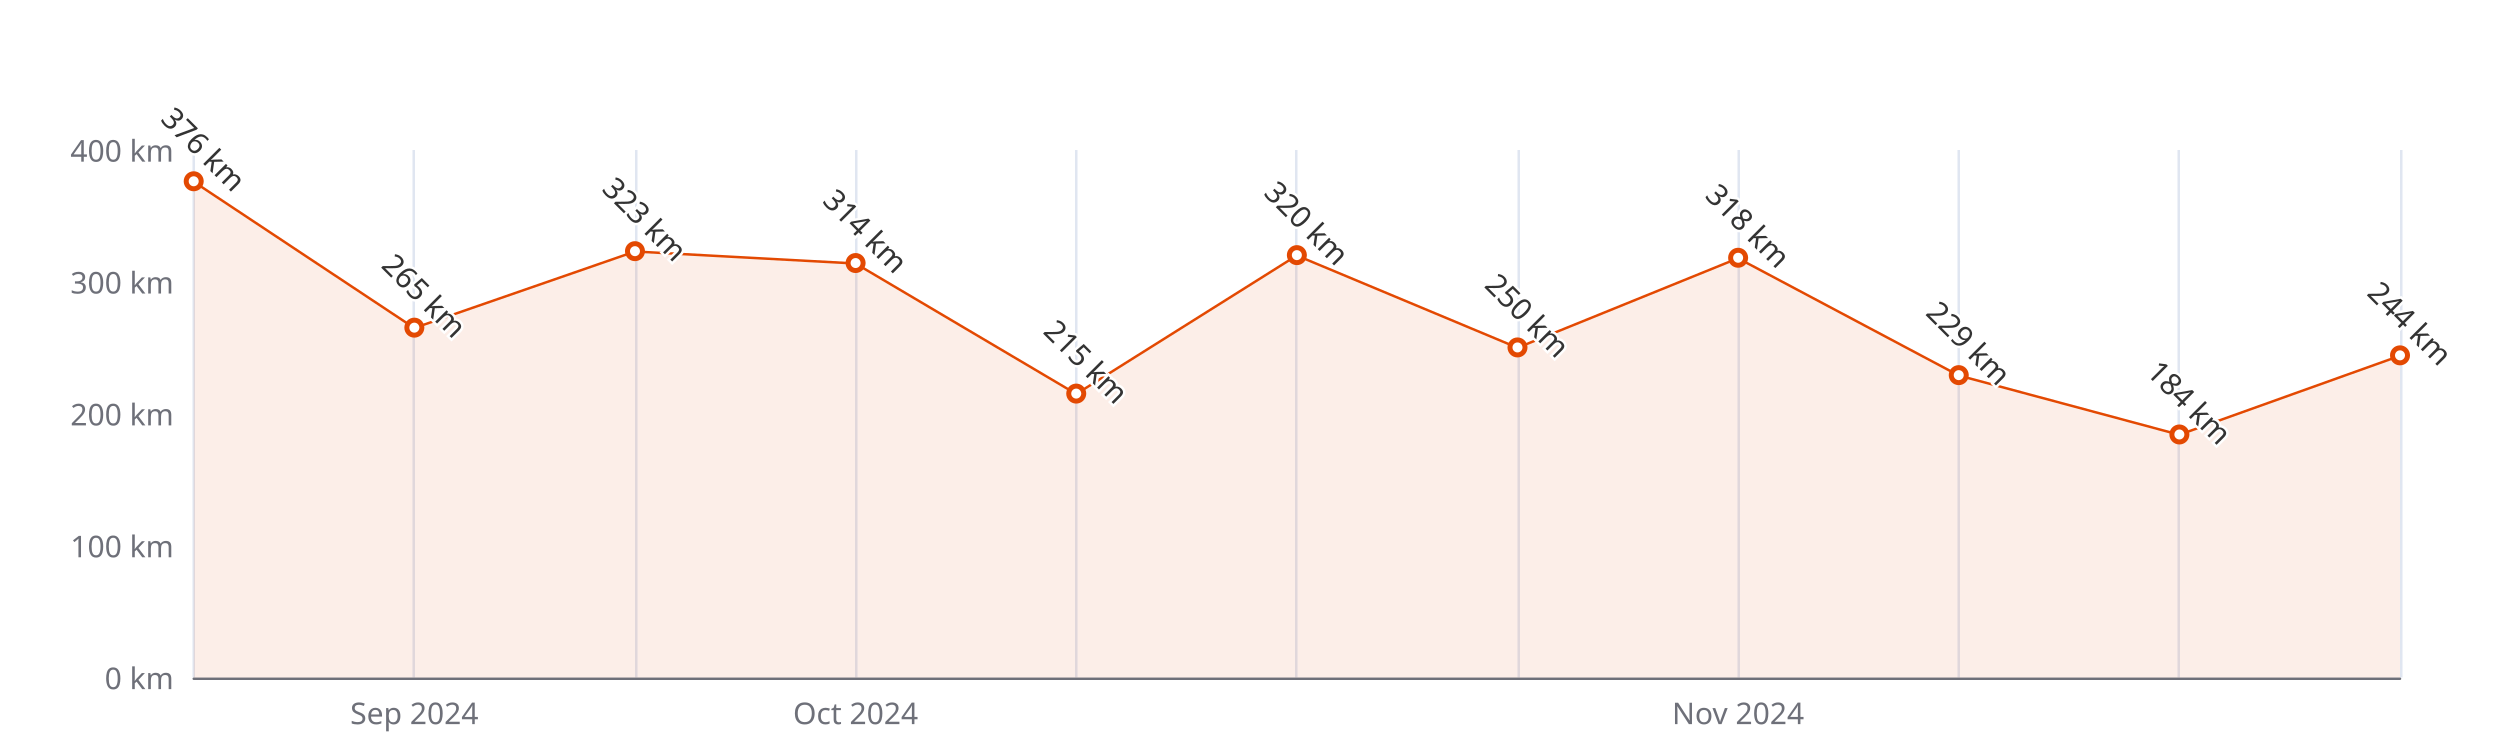
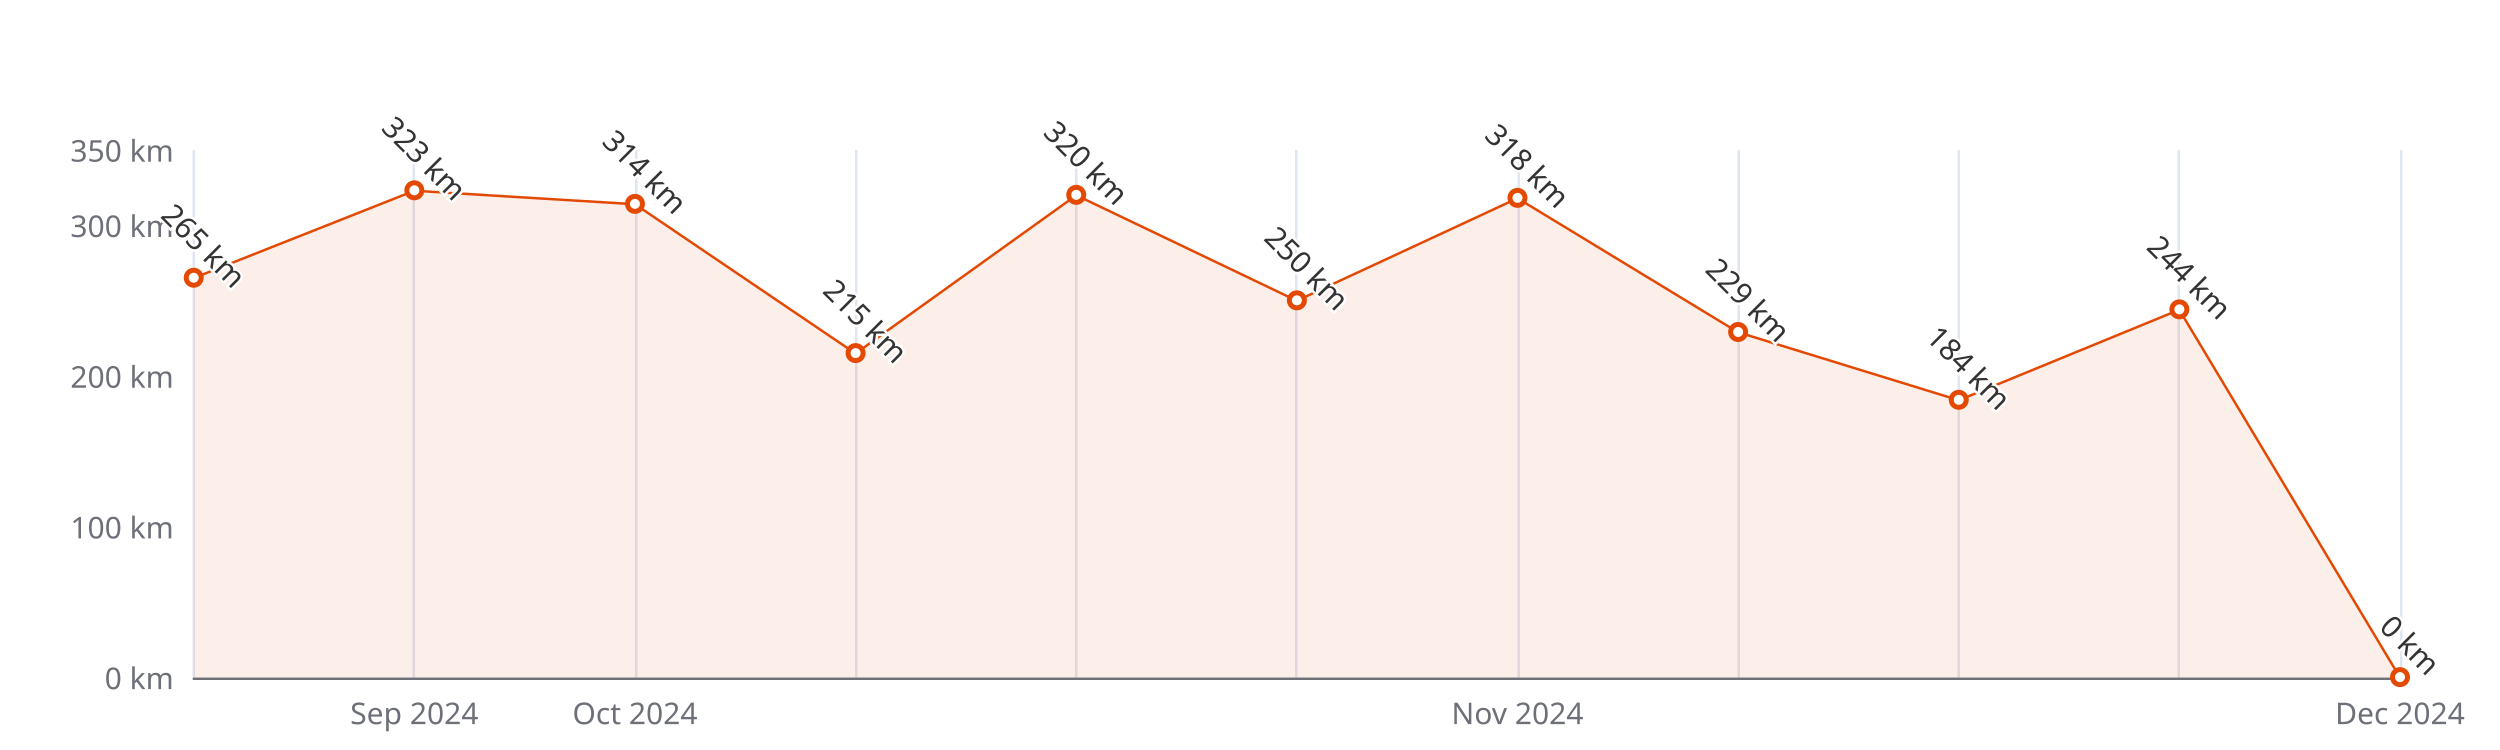
<svg xmlns="http://www.w3.org/2000/svg" width="1000" height="300" version="1.1" baseProfile="full" viewBox="0 0 1000 300">
  <rect width="1000" height="300" x="0" y="0" id="0" fill="#ffffff" />
  <path d="M77.5 60L77.5 271" fill="none" stroke="#E0E6F1" />
  <path d="M165.5 60L165.5 271" fill="none" stroke="#E0E6F1" />
  <path d="M254.5 60L254.5 271" fill="none" stroke="#E0E6F1" />
  <path d="M342.5 60L342.5 271" fill="none" stroke="#E0E6F1" />
  <path d="M430.5 60L430.5 271" fill="none" stroke="#E0E6F1" />
  <path d="M518.5 60L518.5 271" fill="none" stroke="#E0E6F1" />
  <path d="M607.5 60L607.5 271" fill="none" stroke="#E0E6F1" />
  <path d="M695.5 60L695.5 271" fill="none" stroke="#E0E6F1" />
  <path d="M783.5 60L783.5 271" fill="none" stroke="#E0E6F1" />
  <path d="M871.5 60L871.5 271" fill="none" stroke="#E0E6F1" />
  <path d="M960.5 60L960.5 271" fill="none" stroke="#E0E6F1" />
  <path d="M77.5 271.5L960 271.5" fill="none" stroke="#6E7079" stroke-linecap="round" />
  <text dominant-baseline="central" text-anchor="end" style="font-size:12px;font-family:sans-serif;" xml:space="preserve" transform="translate(69.48 271)" fill="#6E7079">0 km</text>
-   <text dominant-baseline="central" text-anchor="end" style="font-size:12px;font-family:sans-serif;" xml:space="preserve" transform="translate(69.48 218.25)" fill="#6E7079">100 km</text>
-   <text dominant-baseline="central" text-anchor="end" style="font-size:12px;font-family:sans-serif;" xml:space="preserve" transform="translate(69.48 165.5)" fill="#6E7079">200 km</text>
-   <text dominant-baseline="central" text-anchor="end" style="font-size:12px;font-family:sans-serif;" xml:space="preserve" transform="translate(69.48 112.75)" fill="#6E7079">300 km</text>
-   <text dominant-baseline="central" text-anchor="end" style="font-size:12px;font-family:sans-serif;" xml:space="preserve" transform="translate(69.48 60)" fill="#6E7079">400 km</text>
+   <text dominant-baseline="central" text-anchor="end" style="font-size:12px;font-family:sans-serif;" xml:space="preserve" transform="translate(69.48 210.7143)" fill="#6E7079">100 km</text>
+   <text dominant-baseline="central" text-anchor="end" style="font-size:12px;font-family:sans-serif;" xml:space="preserve" transform="translate(69.48 150.4286)" fill="#6E7079">200 km</text>
+   <text dominant-baseline="central" text-anchor="end" style="font-size:12px;font-family:sans-serif;" xml:space="preserve" transform="translate(69.48 90.1429)" fill="#6E7079">300 km</text>
+   <text dominant-baseline="central" text-anchor="end" style="font-size:12px;font-family:sans-serif;" xml:space="preserve" transform="translate(69.48 60)" fill="#6E7079">350 km</text>
  <text dominant-baseline="central" text-anchor="middle" style="font-size:12px;font-family:sans-serif;" xml:space="preserve" y="6" transform="translate(165.732 279)" fill="#6E7079">Sep 2024</text>
-   <text dominant-baseline="central" text-anchor="middle" style="font-size:12px;font-family:sans-serif;" xml:space="preserve" y="6" transform="translate(342.236 279)" fill="#6E7079">Oct 2024</text>
-   <text dominant-baseline="central" text-anchor="middle" style="font-size:12px;font-family:sans-serif;" xml:space="preserve" y="6" transform="translate(695.244 279)" fill="#6E7079">Nov 2024</text>
+   <text dominant-baseline="central" text-anchor="middle" style="font-size:12px;font-family:sans-serif;" xml:space="preserve" y="6" transform="translate(253.984 279)" fill="#6E7079">Oct 2024</text>
+   <text dominant-baseline="central" text-anchor="middle" style="font-size:12px;font-family:sans-serif;" xml:space="preserve" y="6" transform="translate(606.992 279)" fill="#6E7079">Nov 2024</text>
+   <text dominant-baseline="central" text-anchor="middle" style="font-size:12px;font-family:sans-serif;" xml:space="preserve" y="6" transform="translate(960 279)" fill="#6E7079">Dec 2024</text>
  <g clip-path="url(#zr5-c0)">
-     <path d="M77.5 72.7L165.7 131.2L254 100.6L342.2 105.4L430.5 157.6L518.7 102.2L607 139.1L695.2 103.3L783.5 150.2L871.7 173.9L960 142.3L960 271L871.7 271L783.5 271L695.2 271L607 271L518.7 271L430.5 271L342.2 271L254 271L165.7 271L77.5 271Z" fill="rgb(227,73,2)" fill-opacity="0.09" />
-     <path d="M77.5 72.7L165.7 131.2L254 100.6L342.2 105.4L430.5 157.6L518.7 102.2L607 139.1L695.2 103.3L783.5 150.2L871.7 173.9L960 142.3" fill="none" stroke="#E34902" stroke-linejoin="bevel" />
+     <path d="M77.5 111.2L165.7 76.3L254 81.7L342.2 141.4L430.5 78.1L518.7 120.3L607 79.3L695.2 132.9L783.5 160.1L871.7 123.9L960 271L871.7 271L783.5 271L695.2 271L607 271L518.7 271L430.5 271L342.2 271L254 271L165.7 271L77.5 271Z" fill="rgb(227,73,2)" fill-opacity="0.09" />
+     <path d="M77.5 111.2L165.7 76.3L254 81.7L342.2 141.4L430.5 78.1L518.7 120.3L607 79.3L695.2 132.9L783.5 160.1L871.7 123.9L960 271" fill="none" stroke="#E34902" stroke-linejoin="bevel" />
  </g>
-   <path d="M1 0A1 1 0 1 1 1 -0.1A1 1 0 0 1 1 0" transform="matrix(3,0,0,3,77.48,72.66)" fill="#fff" stroke="#E34902" stroke-width="0.667" />
-   <path d="M1 0A1 1 0 1 1 1 -0.1A1 1 0 0 1 1 0" transform="matrix(3,0,0,3,165.732,131.2125)" fill="#fff" stroke="#E34902" stroke-width="0.667" />
-   <path d="M1 0A1 1 0 1 1 1 -0.1A1 1 0 0 1 1 0" transform="matrix(3,0,0,3,253.984,100.6175)" fill="#fff" stroke="#E34902" stroke-width="0.667" />
-   <path d="M1 0A1 1 0 1 1 1 -0.1A1 1 0 0 1 1 0" transform="matrix(3,0,0,3,342.236,105.365)" fill="#fff" stroke="#E34902" stroke-width="0.667" />
-   <path d="M1 0A1 1 0 1 1 1 -0.1A1 1 0 0 1 1 0" transform="matrix(3,0,0,3,430.488,157.5875)" fill="#fff" stroke="#E34902" stroke-width="0.667" />
-   <path d="M1 0A1 1 0 1 1 1 -0.1A1 1 0 0 1 1 0" transform="matrix(3,0,0,3,518.74,102.2)" fill="#fff" stroke="#E34902" stroke-width="0.667" />
-   <path d="M1 0A1 1 0 1 1 1 -0.1A1 1 0 0 1 1 0" transform="matrix(3,0,0,3,606.992,139.125)" fill="#fff" stroke="#E34902" stroke-width="0.667" />
-   <path d="M1 0A1 1 0 1 1 1 -0.1A1 1 0 0 1 1 0" transform="matrix(3,0,0,3,695.244,103.255)" fill="#fff" stroke="#E34902" stroke-width="0.667" />
-   <path d="M1 0A1 1 0 1 1 1 -0.1A1 1 0 0 1 1 0" transform="matrix(3,0,0,3,783.496,150.2025)" fill="#fff" stroke="#E34902" stroke-width="0.667" />
-   <path d="M1 0A1 1 0 1 1 1 -0.1A1 1 0 0 1 1 0" transform="matrix(3,0,0,3,871.748,173.94)" fill="#fff" stroke="#E34902" stroke-width="0.667" />
-   <path d="M1 0A1 1 0 1 1 1 -0.1A1 1 0 0 1 1 0" transform="matrix(3,0,0,3,960,142.29)" fill="#fff" stroke="#E34902" stroke-width="0.667" />
-   <text dominant-baseline="central" text-anchor="middle" style="font-size:12px;font-family:sans-serif;" xml:space="preserve" y="-6" transform="matrix(0.707,0.707,-0.707,0.707,77.48,63.66)" fill="#333" stroke="rgb(255,255,255)" stroke-width="2" paint-order="stroke" stroke-miterlimit="2">376 km</text>
-   <text dominant-baseline="central" text-anchor="middle" style="font-size:12px;font-family:sans-serif;" xml:space="preserve" y="-6" transform="matrix(0.707,0.707,-0.707,0.707,165.732,122.2125)" fill="#333" stroke="rgb(255,255,255)" stroke-width="2" paint-order="stroke" stroke-miterlimit="2">265 km</text>
-   <text dominant-baseline="central" text-anchor="middle" style="font-size:12px;font-family:sans-serif;" xml:space="preserve" y="-6" transform="matrix(0.707,0.707,-0.707,0.707,253.984,91.6175)" fill="#333" stroke="rgb(255,255,255)" stroke-width="2" paint-order="stroke" stroke-miterlimit="2">323 km</text>
-   <text dominant-baseline="central" text-anchor="middle" style="font-size:12px;font-family:sans-serif;" xml:space="preserve" y="-6" transform="matrix(0.707,0.707,-0.707,0.707,342.236,96.365)" fill="#333" stroke="rgb(255,255,255)" stroke-width="2" paint-order="stroke" stroke-miterlimit="2">314 km</text>
-   <text dominant-baseline="central" text-anchor="middle" style="font-size:12px;font-family:sans-serif;" xml:space="preserve" y="-6" transform="matrix(0.707,0.707,-0.707,0.707,430.488,148.5875)" fill="#333" stroke="rgb(255,255,255)" stroke-width="2" paint-order="stroke" stroke-miterlimit="2">215 km</text>
-   <text dominant-baseline="central" text-anchor="middle" style="font-size:12px;font-family:sans-serif;" xml:space="preserve" y="-6" transform="matrix(0.707,0.707,-0.707,0.707,518.74,93.2)" fill="#333" stroke="rgb(255,255,255)" stroke-width="2" paint-order="stroke" stroke-miterlimit="2">320 km</text>
-   <text dominant-baseline="central" text-anchor="middle" style="font-size:12px;font-family:sans-serif;" xml:space="preserve" y="-6" transform="matrix(0.707,0.707,-0.707,0.707,606.992,130.125)" fill="#333" stroke="rgb(255,255,255)" stroke-width="2" paint-order="stroke" stroke-miterlimit="2">250 km</text>
-   <text dominant-baseline="central" text-anchor="middle" style="font-size:12px;font-family:sans-serif;" xml:space="preserve" y="-6" transform="matrix(0.707,0.707,-0.707,0.707,695.244,94.255)" fill="#333" stroke="rgb(255,255,255)" stroke-width="2" paint-order="stroke" stroke-miterlimit="2">318 km</text>
-   <text dominant-baseline="central" text-anchor="middle" style="font-size:12px;font-family:sans-serif;" xml:space="preserve" y="-6" transform="matrix(0.707,0.707,-0.707,0.707,783.496,141.2025)" fill="#333" stroke="rgb(255,255,255)" stroke-width="2" paint-order="stroke" stroke-miterlimit="2">229 km</text>
-   <text dominant-baseline="central" text-anchor="middle" style="font-size:12px;font-family:sans-serif;" xml:space="preserve" y="-6" transform="matrix(0.707,0.707,-0.707,0.707,871.748,164.94)" fill="#333" stroke="rgb(255,255,255)" stroke-width="2" paint-order="stroke" stroke-miterlimit="2">184 km</text>
-   <text dominant-baseline="central" text-anchor="middle" style="font-size:12px;font-family:sans-serif;" xml:space="preserve" y="-6" transform="matrix(0.707,0.707,-0.707,0.707,960,133.29)" fill="#333" stroke="rgb(255,255,255)" stroke-width="2" paint-order="stroke" stroke-miterlimit="2">244 km</text>
+   <path d="M1 0A1 1 0 1 1 1 -0.1A1 1 0 0 1 1 0" transform="matrix(3,0,0,3,77.48,111.2429)" fill="#fff" stroke="#E34902" stroke-width="0.667" />
+   <path d="M1 0A1 1 0 1 1 1 -0.1A1 1 0 0 1 1 0" transform="matrix(3,0,0,3,165.732,76.2771)" fill="#fff" stroke="#E34902" stroke-width="0.667" />
+   <path d="M1 0A1 1 0 1 1 1 -0.1A1 1 0 0 1 1 0" transform="matrix(3,0,0,3,253.984,81.7029)" fill="#fff" stroke="#E34902" stroke-width="0.667" />
+   <path d="M1 0A1 1 0 1 1 1 -0.1A1 1 0 0 1 1 0" transform="matrix(3,0,0,3,342.236,141.3857)" fill="#fff" stroke="#E34902" stroke-width="0.667" />
+   <path d="M1 0A1 1 0 1 1 1 -0.1A1 1 0 0 1 1 0" transform="matrix(3,0,0,3,430.488,78.0857)" fill="#fff" stroke="#E34902" stroke-width="0.667" />
+   <path d="M1 0A1 1 0 1 1 1 -0.1A1 1 0 0 1 1 0" transform="matrix(3,0,0,3,518.74,120.2857)" fill="#fff" stroke="#E34902" stroke-width="0.667" />
+   <path d="M1 0A1 1 0 1 1 1 -0.1A1 1 0 0 1 1 0" transform="matrix(3,0,0,3,606.992,79.2914)" fill="#fff" stroke="#E34902" stroke-width="0.667" />
+   <path d="M1 0A1 1 0 1 1 1 -0.1A1 1 0 0 1 1 0" transform="matrix(3,0,0,3,695.244,132.9457)" fill="#fff" stroke="#E34902" stroke-width="0.667" />
+   <path d="M1 0A1 1 0 1 1 1 -0.1A1 1 0 0 1 1 0" transform="matrix(3,0,0,3,783.496,160.0743)" fill="#fff" stroke="#E34902" stroke-width="0.667" />
+   <path d="M1 0A1 1 0 1 1 1 -0.1A1 1 0 0 1 1 0" transform="matrix(3,0,0,3,871.748,123.9029)" fill="#fff" stroke="#E34902" stroke-width="0.667" />
+   <path d="M1 0A1 1 0 1 1 1 -0.1A1 1 0 0 1 1 0" transform="matrix(3,0,0,3,960,271)" fill="#fff" stroke="#E34902" stroke-width="0.667" />
+   <text dominant-baseline="central" text-anchor="middle" style="font-size:12px;font-family:sans-serif;" xml:space="preserve" y="-6" transform="matrix(0.707,0.707,-0.707,0.707,77.48,102.2429)" fill="#333" stroke="rgb(255,255,255)" stroke-width="2" paint-order="stroke" stroke-miterlimit="2">265 km</text>
+   <text dominant-baseline="central" text-anchor="middle" style="font-size:12px;font-family:sans-serif;" xml:space="preserve" y="-6" transform="matrix(0.707,0.707,-0.707,0.707,165.732,67.2771)" fill="#333" stroke="rgb(255,255,255)" stroke-width="2" paint-order="stroke" stroke-miterlimit="2">323 km</text>
+   <text dominant-baseline="central" text-anchor="middle" style="font-size:12px;font-family:sans-serif;" xml:space="preserve" y="-6" transform="matrix(0.707,0.707,-0.707,0.707,253.984,72.7029)" fill="#333" stroke="rgb(255,255,255)" stroke-width="2" paint-order="stroke" stroke-miterlimit="2">314 km</text>
+   <text dominant-baseline="central" text-anchor="middle" style="font-size:12px;font-family:sans-serif;" xml:space="preserve" y="-6" transform="matrix(0.707,0.707,-0.707,0.707,342.236,132.3857)" fill="#333" stroke="rgb(255,255,255)" stroke-width="2" paint-order="stroke" stroke-miterlimit="2">215 km</text>
+   <text dominant-baseline="central" text-anchor="middle" style="font-size:12px;font-family:sans-serif;" xml:space="preserve" y="-6" transform="matrix(0.707,0.707,-0.707,0.707,430.488,69.0857)" fill="#333" stroke="rgb(255,255,255)" stroke-width="2" paint-order="stroke" stroke-miterlimit="2">320 km</text>
+   <text dominant-baseline="central" text-anchor="middle" style="font-size:12px;font-family:sans-serif;" xml:space="preserve" y="-6" transform="matrix(0.707,0.707,-0.707,0.707,518.74,111.2857)" fill="#333" stroke="rgb(255,255,255)" stroke-width="2" paint-order="stroke" stroke-miterlimit="2">250 km</text>
+   <text dominant-baseline="central" text-anchor="middle" style="font-size:12px;font-family:sans-serif;" xml:space="preserve" y="-6" transform="matrix(0.707,0.707,-0.707,0.707,606.992,70.2914)" fill="#333" stroke="rgb(255,255,255)" stroke-width="2" paint-order="stroke" stroke-miterlimit="2">318 km</text>
+   <text dominant-baseline="central" text-anchor="middle" style="font-size:12px;font-family:sans-serif;" xml:space="preserve" y="-6" transform="matrix(0.707,0.707,-0.707,0.707,695.244,123.9457)" fill="#333" stroke="rgb(255,255,255)" stroke-width="2" paint-order="stroke" stroke-miterlimit="2">229 km</text>
+   <text dominant-baseline="central" text-anchor="middle" style="font-size:12px;font-family:sans-serif;" xml:space="preserve" y="-6" transform="matrix(0.707,0.707,-0.707,0.707,783.496,151.0743)" fill="#333" stroke="rgb(255,255,255)" stroke-width="2" paint-order="stroke" stroke-miterlimit="2">184 km</text>
+   <text dominant-baseline="central" text-anchor="middle" style="font-size:12px;font-family:sans-serif;" xml:space="preserve" y="-6" transform="matrix(0.707,0.707,-0.707,0.707,871.748,114.9029)" fill="#333" stroke="rgb(255,255,255)" stroke-width="2" paint-order="stroke" stroke-miterlimit="2">244 km</text>
+   <text dominant-baseline="central" text-anchor="middle" style="font-size:12px;font-family:sans-serif;" xml:space="preserve" y="-6" transform="matrix(0.707,0.707,-0.707,0.707,960,262)" fill="#333" stroke="rgb(255,255,255)" stroke-width="2" paint-order="stroke" stroke-miterlimit="2">0 km</text>
  <defs>
    <clipPath id="zr5-c0">
      <path d="M76 59.5l884 0l0 212l-884 0Z" fill="#000" />
    </clipPath>
  </defs>
</svg>
